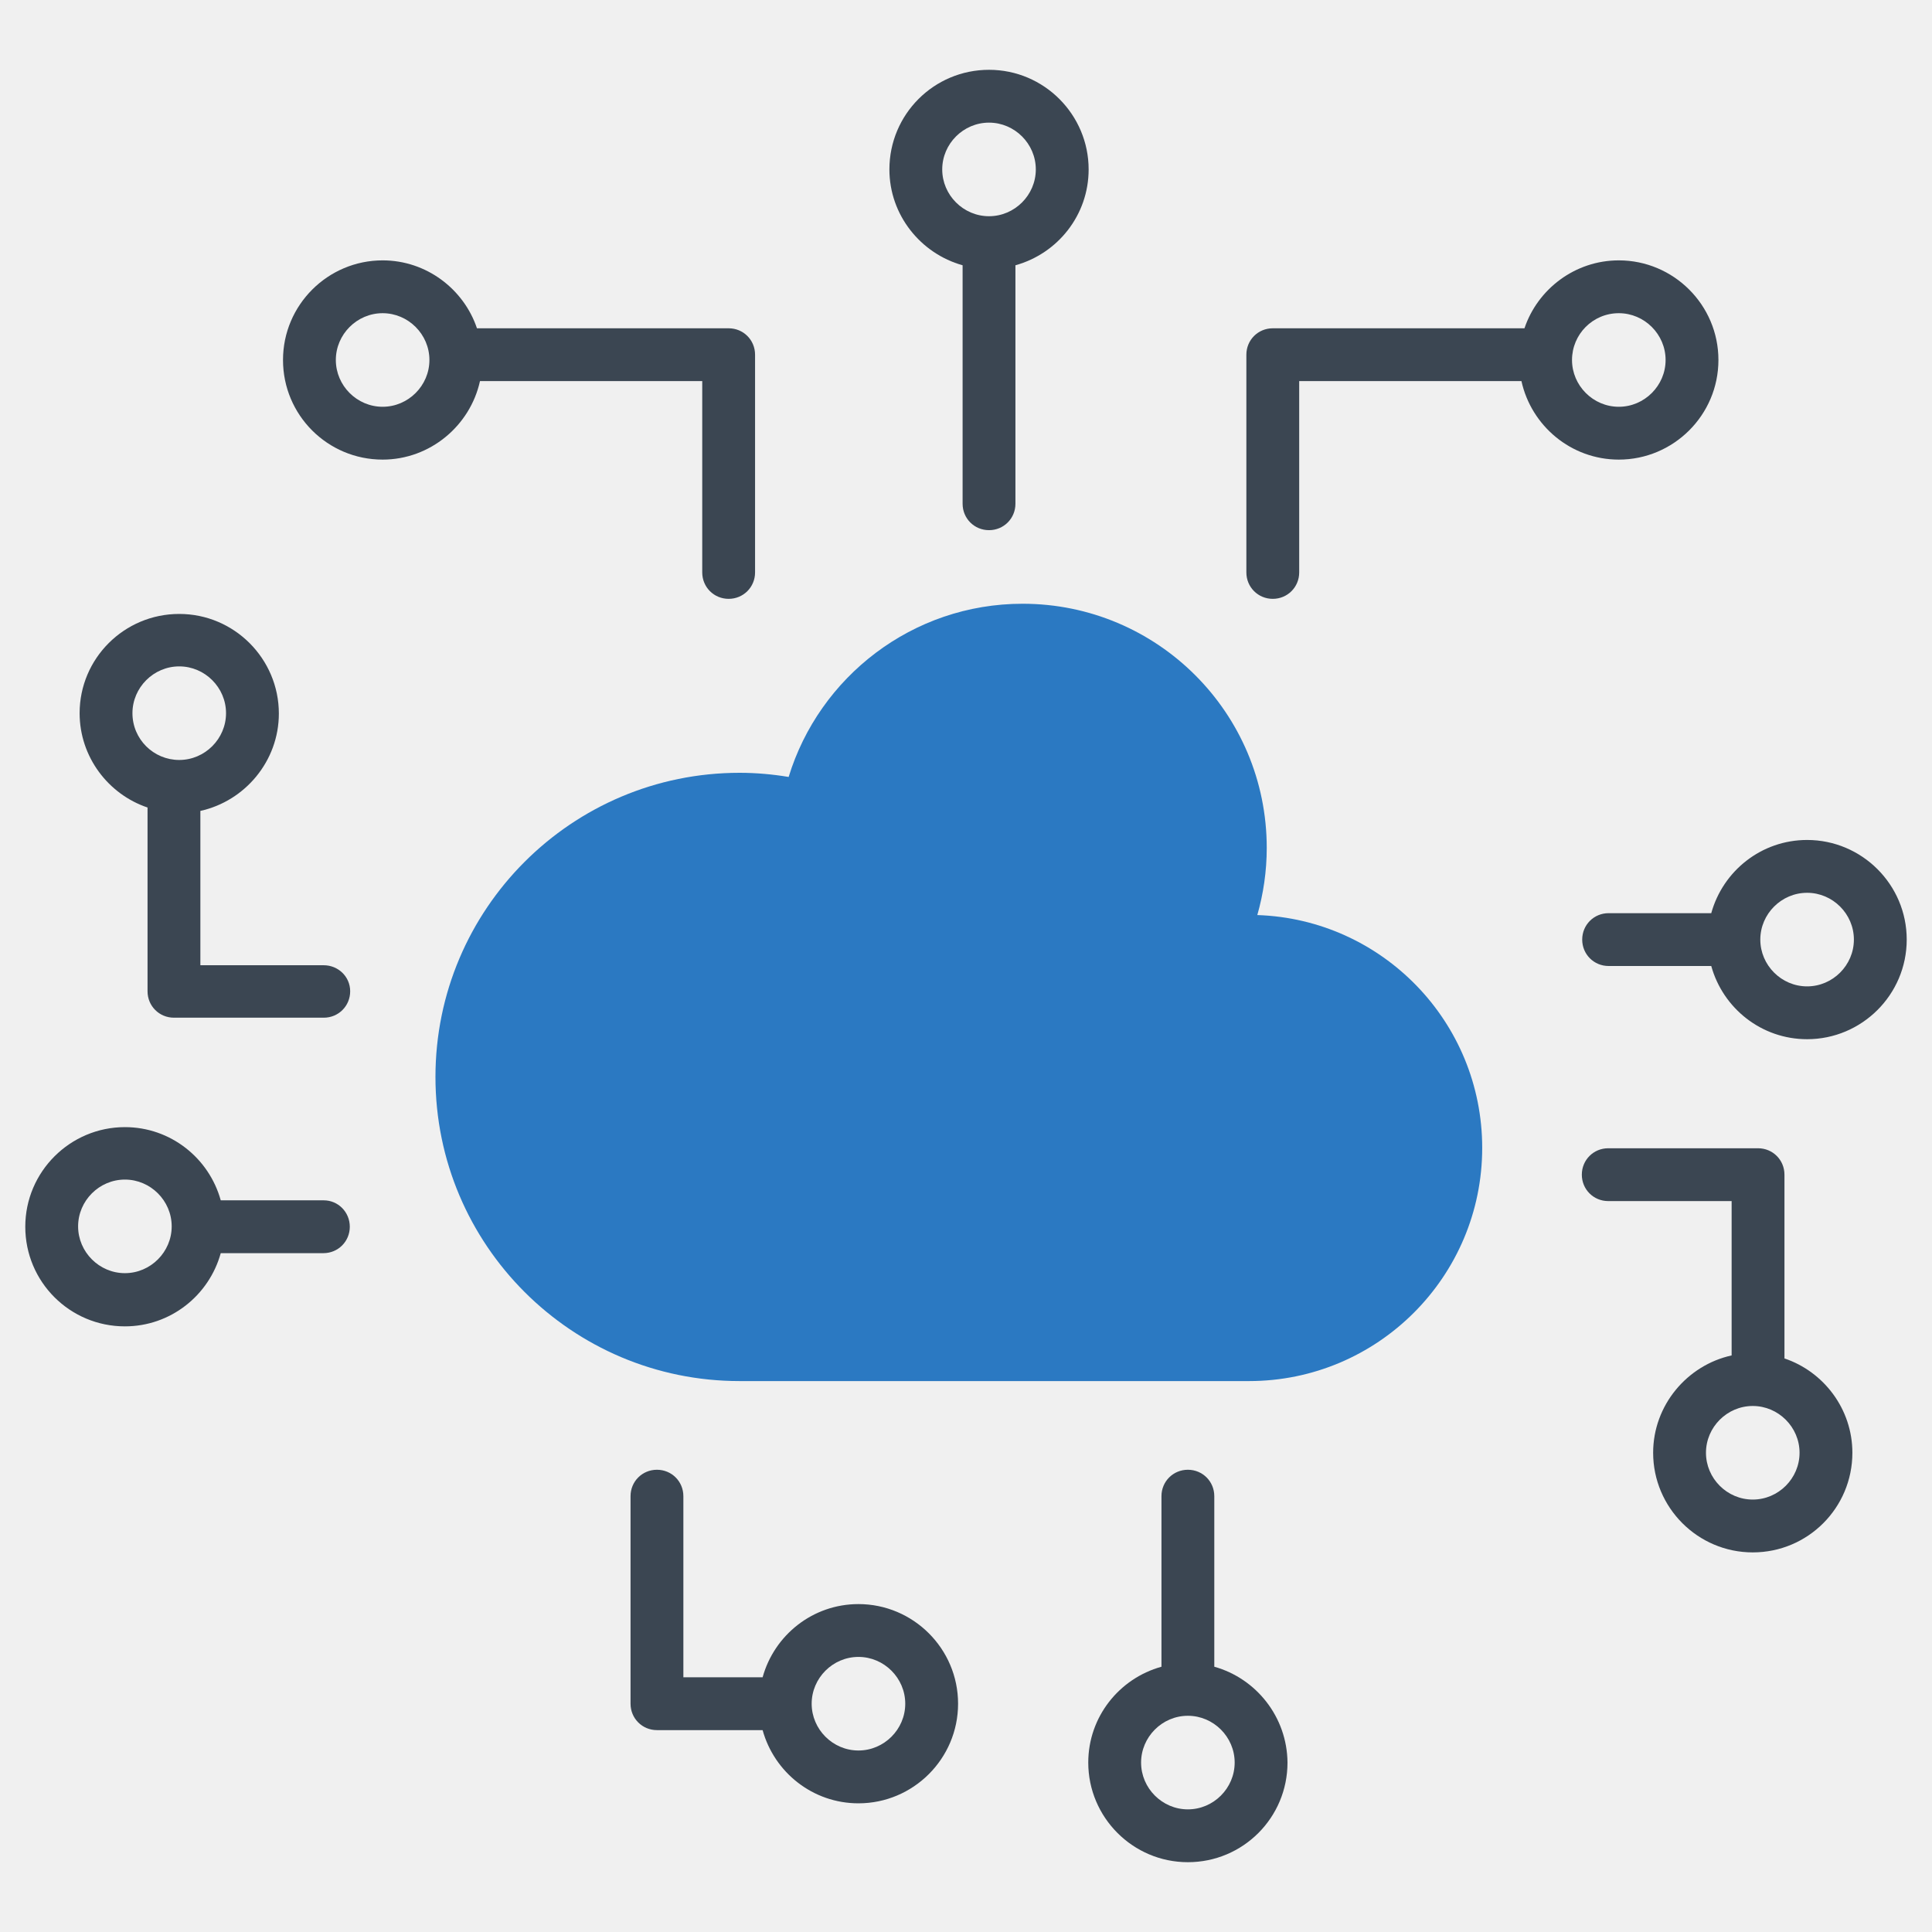
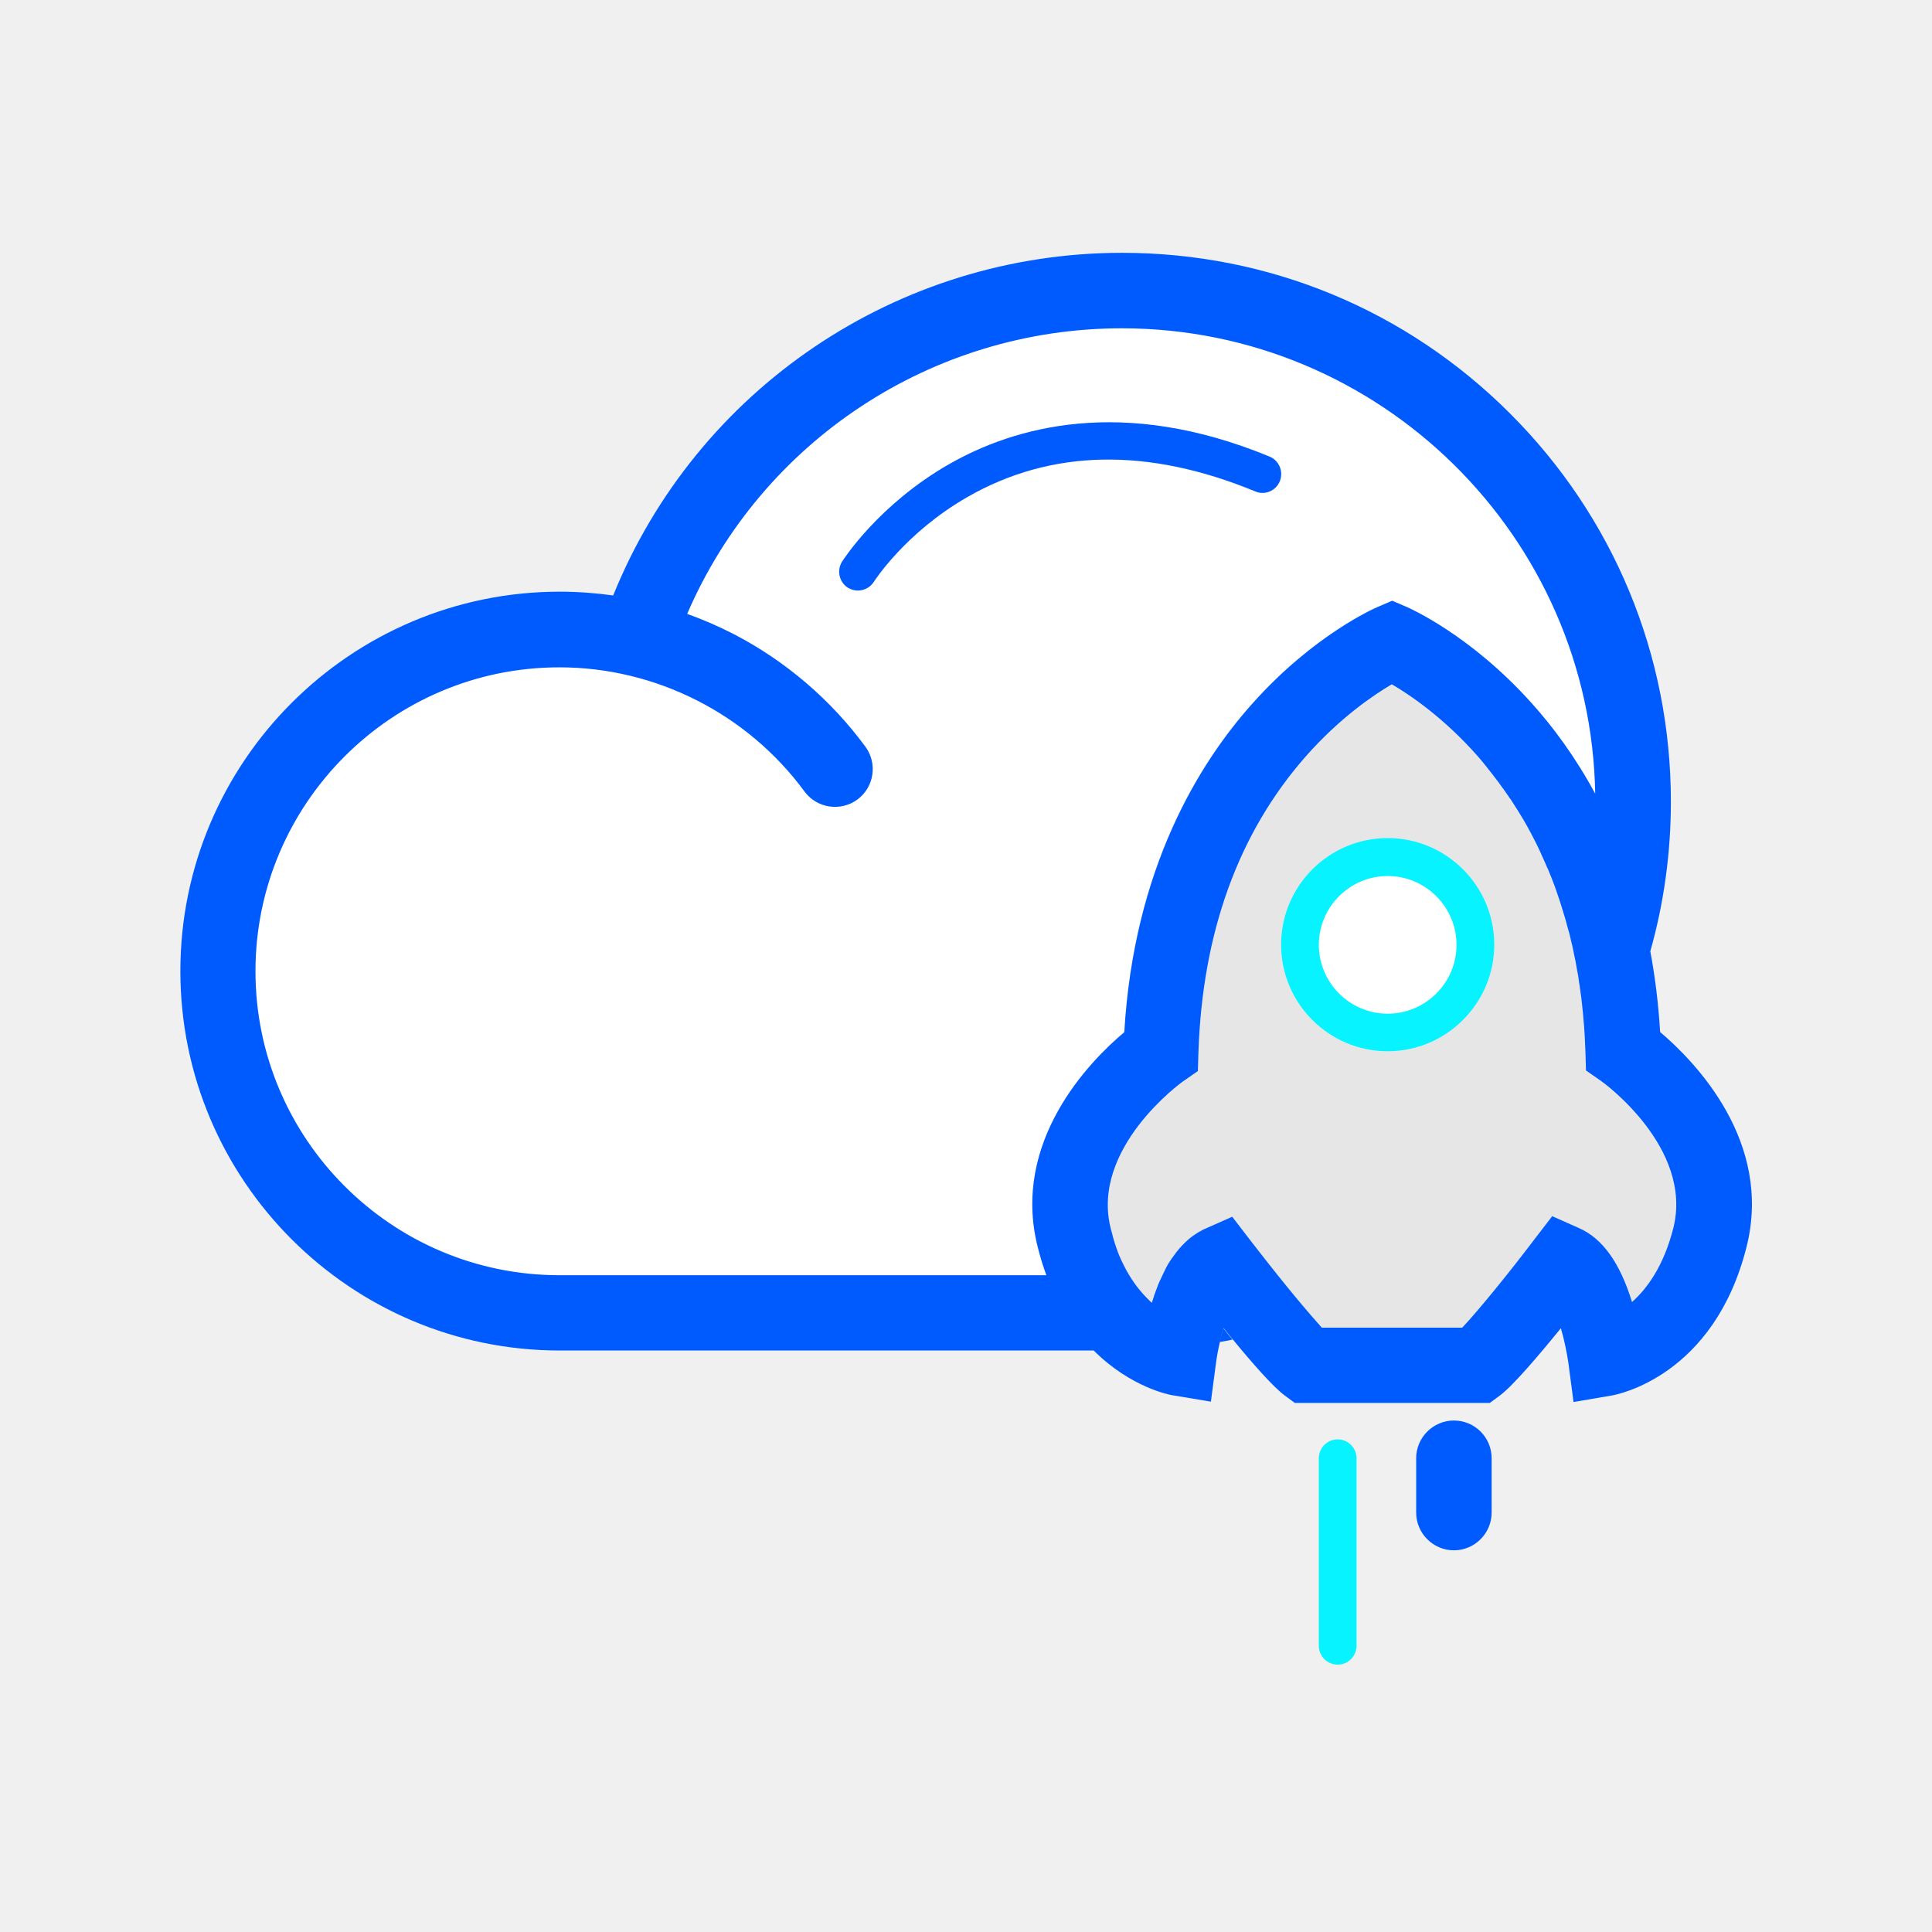
- <svg xmlns="http://www.w3.org/2000/svg" width="800px" height="800px" viewBox="0 0 512 512" id="Layer_1" version="1.1" xml:space="preserve">
-   <style type="text/css">
- 	.st0{fill:#2B79C2;}
- 	.st1{fill:#3B4652;}
- </style>
-   <g>
-     <path class="st0" d="M333.2,242.5c1.6-5.6,2.5-11.6,2.5-17.8c0-35.8-29-64.7-64.7-64.7c-29.2,0-53.9,19.4-62,45.9   c-4.2-0.7-8.6-1.1-13-1.1c-44.5,0-80.6,36.1-80.6,80.6c0,44.5,36.1,80.6,80.6,80.6h135c34.1,0,61.8-27.7,61.8-61.8   C392.8,270.8,366.3,243.6,333.2,242.5z" />
-     <path class="st1" d="M127.2,101h58.9v50.7c0,3.9,3.1,7,7,7s7-3.1,7-7V94c0-3.9-3.1-7-7-7h-66.7c-3.5-10.4-13.4-18-25-18   C86.9,69,75,80.8,75,95.4s11.8,26.4,26.4,26.4C114,121.8,124.6,112.8,127.2,101z M101.4,107.8c-6.8,0-12.4-5.6-12.4-12.4   S94.6,83,101.4,83s12.4,5.6,12.4,12.4S108.2,107.8,101.4,107.8z" />
-     <path class="st1" d="M429,121.8c14.5,0,26.4-11.8,26.4-26.4S443.5,69,429,69c-11.6,0-21.5,7.6-25,18h-66.7c-3.9,0-7,3.1-7,7v57.7   c0,3.9,3.1,7,7,7s7-3.1,7-7V101h58.9C405.8,112.8,416.3,121.8,429,121.8z M429,83c6.8,0,12.4,5.6,12.4,12.4s-5.6,12.4-12.4,12.4   s-12.4-5.6-12.4-12.4S422.1,83,429,83z" />
-     <path class="st1" d="M255.1,70.3v63.2c0,3.9,3.1,7,7,7s7-3.1,7-7V70.3c11.2-3.1,19.4-13.3,19.4-25.4c0-14.5-11.8-26.4-26.4-26.4   s-26.4,11.8-26.4,26.4C235.7,57,244,67.2,255.1,70.3z M262.1,32.5c6.8,0,12.4,5.6,12.4,12.4s-5.6,12.4-12.4,12.4   s-12.4-5.6-12.4-12.4S255.3,32.5,262.1,32.5z" />
-     <path class="st1" d="M85.8,255.8H53.1v-40.9c11.8-2.6,20.8-13.2,20.8-25.8c0-14.5-11.8-26.4-26.4-26.4S21.1,174.5,21.1,189   c0,11.6,7.6,21.5,18,25v48.7c0,3.9,3.1,7,7,7h39.7c3.9,0,7-3.1,7-7S89.6,255.8,85.8,255.8z M35.1,189c0-6.8,5.6-12.4,12.4-12.4   s12.4,5.6,12.4,12.4s-5.6,12.4-12.4,12.4S35.1,195.9,35.1,189z" />
-     <path class="st1" d="M85.8,318.1H58.5c-3.1-11.2-13.3-19.4-25.4-19.4c-14.5,0-26.4,11.8-26.4,26.4s11.8,26.4,26.4,26.4   c12.1,0,22.3-8.2,25.4-19.4h27.2c3.9,0,7-3.1,7-7S89.6,318.1,85.8,318.1z M33.1,337.4c-6.8,0-12.4-5.6-12.4-12.4   s5.6-12.4,12.4-12.4s12.4,5.6,12.4,12.4S39.9,337.4,33.1,337.4z" />
-     <path class="st1" d="M472.9,360v-48.7c0-3.9-3.1-7-7-7h-39.7c-3.9,0-7,3.1-7,7s3.1,7,7,7h32.7v40.9c-11.8,2.6-20.8,13.2-20.8,25.8   c0,14.5,11.8,26.4,26.4,26.4s26.4-11.8,26.4-26.4C490.9,373.4,483.3,363.5,472.9,360z M464.5,397.4c-6.8,0-12.4-5.6-12.4-12.4   s5.6-12.4,12.4-12.4s12.4,5.6,12.4,12.4S471.3,397.4,464.5,397.4z" />
-     <path class="st1" d="M478.9,222.6c-12.1,0-22.3,8.2-25.4,19.4h-27.2c-3.9,0-7,3.1-7,7s3.1,7,7,7h27.2c3.1,11.2,13.3,19.4,25.4,19.4   c14.5,0,26.4-11.8,26.4-26.4S493.4,222.6,478.9,222.6z M478.9,261.4c-6.8,0-12.4-5.6-12.4-12.4s5.6-12.4,12.4-12.4   s12.4,5.6,12.4,12.4S485.7,261.4,478.9,261.4z" />
-     <path class="st1" d="M321.8,441.7v-45.2c0-3.9-3.1-7-7-7s-7,3.1-7,7v45.2c-11.2,3.1-19.4,13.3-19.4,25.4   c0,14.5,11.8,26.4,26.4,26.4s26.4-11.8,26.4-26.4C341.1,455,332.9,444.8,321.8,441.7z M314.8,479.5c-6.8,0-12.4-5.6-12.4-12.4   s5.6-12.4,12.4-12.4s12.4,5.6,12.4,12.4S321.6,479.5,314.8,479.5z" />
-     <path class="st1" d="M227.5,425.1c-12.1,0-22.3,8.2-25.4,19.4h-21v-48c0-3.9-3.1-7-7-7s-7,3.1-7,7v55c0,3.9,3.1,7,7,7h28   c3.1,11.2,13.3,19.4,25.4,19.4c14.5,0,26.4-11.8,26.4-26.4S242,425.1,227.5,425.1z M227.5,463.9c-6.8,0-12.4-5.6-12.4-12.4   s5.6-12.4,12.4-12.4s12.4,5.6,12.4,12.4S234.3,463.9,227.5,463.9z" />
-   </g>
+ <svg xmlns="http://www.w3.org/2000/svg" width="800px" height="800px" viewBox="0 0 1024 1024" class="icon" version="1.1">
+   <path d="M822.8 466.5c0.1 0.3 0.2 0.5 0.3 0.8-0.1-0.2-0.2-0.5-0.3-0.8zM593.4 665.2c0-0.1-0.1-0.2-0.1-0.3 0 0.1 0.1 0.2 0.1 0.3zM834.7 508c0.1 0.4 0.2 0.9 0.3 1.3-0.1-0.4-0.2-0.8-0.3-1.3zM820 459.5c0.1 0.3 0.2 0.6 0.4 0.8-0.2-0.2-0.3-0.5-0.4-0.8zM831.5 493.9c0.1 0.3 0.2 0.7 0.3 1-0.1-0.3-0.2-0.6-0.3-1zM817.1 453c0.2 0.4 0.4 0.9 0.6 1.3-0.2-0.4-0.4-0.9-0.6-1.3zM825.2 472.8c0.1 0.4 0.3 0.8 0.4 1.2-0.1-0.3-0.3-0.7-0.4-1.2zM594.7 668c0-0.1-0.1-0.1-0.1-0.2 0 0.1 0 0.2 0.1 0.2zM630.4 656.5c-0.3 0.2-0.5 0.5-0.8 0.7 0.2-0.3 0.5-0.5 0.8-0.7zM829.7 487c0.1 0.4 0.2 0.7 0.3 1.1-0.1-0.3-0.2-0.7-0.3-1.1zM791.6 410.8l0.9 1.2-0.9-1.2zM623.7 663.4c-0.8 1-1.6 2.2-2.4 3.3 0.8-1.2 1.6-2.3 2.4-3.3zM803.8 428.3c0.1 0.2 0.3 0.4 0.4 0.6-0.1-0.1-0.2-0.3-0.4-0.6zM621.3 666.8l-1.2 1.8 1.2-1.8zM799.9 422.2c0.3 0.5 0.6 1 1 1.4-0.4-0.4-0.7-0.9-1-1.4zM626.4 660.2c-0.3 0.4-0.7 0.7-1 1.1 0.3-0.3 0.7-0.7 1-1.1zM592.2 662.2c-0.1-0.2-0.1-0.3-0.2-0.5 0.1 0.2 0.2 0.3 0.2 0.5zM807.5 434.4c0.2 0.4 0.5 0.8 0.7 1.2-0.2-0.4-0.5-0.8-0.7-1.2zM613.5 682.3c-0.2 0.4-0.3 0.8-0.5 1.3 0.2-0.4 0.3-0.8 0.5-1.3zM814.4 447.2zM810.7 440.2c0.2 0.4 0.5 0.9 0.7 1.3-0.2-0.5-0.5-0.9-0.7-1.3zM624.9 662c-0.4 0.4-0.7 0.9-1.1 1.3 0.4-0.5 0.7-0.9 1.1-1.3zM607.9 687.7l-0.2-0.2 0.2 0.2zM699.6 702.5c-0.1-0.1-0.2-0.2-0.2-0.3 0 0.2 0.1 0.2 0.2 0.3zM632.2 655c-0.2 0.2-0.4 0.3-0.6 0.5 0.2-0.1 0.4-0.3 0.6-0.5zM627.2 659.4l1.4-1.4-1.4 1.4zM610.7 690.4c-0.5-0.4-1-0.9-1.5-1.4 0.5 0.5 1 0.9 1.5 1.4zM846 571.5l-5.4-3.8 8.2 5.7zM615.1 678.5c-0.3 0.6-0.5 1.2-0.8 1.8 0.3-0.6 0.5-1.2 0.8-1.8zM698.2 701.1zM590 655.7c-0.1-0.3-0.2-0.5-0.2-0.8 0.1 0.2 0.2 0.5 0.2 0.8zM616.7 674.9c1.1-2.2 2.2-4.2 3.3-6.2-1.7 2.9-3.4 6-4.9 9.5 0.5-1.1 1.1-2.2 1.6-3.3zM787.4 405.7c0.4 0.5 0.7 0.9 1.1 1.4-0.3-0.5-0.7-1-1.1-1.4zM591.1 659c-0.1-0.2-0.2-0.4-0.2-0.7 0.1 0.3 0.1 0.5 0.2 0.7zM838.1 529zM839.9 548.9c0 0.7 0.1 1.3 0.1 2 0-0.6-0.1-1.3-0.1-2zM634.6 653.5c-0.2 0.1-0.4 0.2-0.6 0.4 0.2-0.2 0.4-0.3 0.6-0.4zM835.9 514.4l0.3 1.5-0.3-1.5zM612 686.3c-0.1 0.2-0.2 0.5-0.2 0.7 0.1-0.2 0.2-0.5 0.2-0.7zM837 521.2c0.1 0.4 0.1 0.7 0.2 1.1-0.1-0.3-0.1-0.7-0.2-1.1zM839.4 542c0.1 0.7 0.1 1.5 0.2 2.2-0.1-0.7-0.2-1.4-0.2-2.2zM796.2 417c0.2 0.3 0.4 0.6 0.7 0.9-0.2-0.2-0.4-0.6-0.7-0.9zM595.9 670.7zM636.6 652.3l-0.6 0.3 0.6-0.3zM838.8 535.4c0.1 0.6 0.1 1.2 0.2 1.9-0.1-0.6-0.1-1.3-0.2-1.9z" fill="#FFFFFF" />
+   <path d="M822.6 644.9l14.4 6.4c12.4 5.5 21.5 18.3 27.9 39.1 8-7.1 16.9-19.1 21.9-39.2 10.7-42.6-37.6-77.4-38.1-77.8l-8.2-5.7-0.3-10c-0.1-2.3-0.2-4.5-0.3-6.7 0-0.7-0.1-1.4-0.1-2-0.1-1.6-0.2-3.1-0.3-4.7-0.1-0.7-0.1-1.5-0.2-2.2-0.1-1.6-0.3-3.2-0.4-4.7-0.1-0.6-0.1-1.2-0.2-1.9-0.2-2.2-0.5-4.3-0.7-6.4l-0.9-6.6c-0.1-0.4-0.1-0.7-0.2-1.1-0.3-1.8-0.5-3.6-0.8-5.3l-0.3-1.5-0.9-5.1c-0.1-0.4-0.2-0.9-0.3-1.3-0.4-2.1-0.8-4.1-1.3-6.2-0.5-2.3-1.1-4.6-1.6-6.9-0.1-0.3-0.2-0.7-0.3-1-0.5-2-1-3.9-1.6-5.8-0.1-0.4-0.2-0.7-0.3-1.1-1.3-4.4-2.6-8.7-4.1-12.9-0.1-0.4-0.3-0.8-0.4-1.2-0.7-1.9-1.3-3.7-2-5.5-0.1-0.3-0.2-0.5-0.3-0.8-0.8-2.1-1.6-4.1-2.5-6.2-0.1-0.3-0.2-0.6-0.4-0.8-0.7-1.7-1.5-3.5-2.3-5.2-0.2-0.4-0.4-0.9-0.6-1.3-0.9-1.9-1.8-3.9-2.7-5.8-1-1.9-2-3.9-3-5.8-0.2-0.4-0.5-0.9-0.7-1.3-0.8-1.5-1.7-3-2.5-4.5-0.2-0.4-0.5-0.8-0.7-1.2-1.1-1.8-2.1-3.6-3.3-5.4-0.1-0.2-0.3-0.4-0.4-0.6-1-1.6-2-3.1-3-4.7-0.3-0.5-0.6-1-1-1.4-1-1.4-2-2.9-3-4.3-0.2-0.3-0.4-0.6-0.7-0.9-1.2-1.7-2.4-3.3-3.7-5l-0.9-1.2c-1-1.3-2-2.6-3-3.8-0.4-0.5-0.7-0.9-1.1-1.4-1.3-1.6-2.7-3.2-4-4.8-17.8-20.3-35.6-32.4-45.6-38.2-9.9 5.8-27.7 17.9-45.6 38.2-35.6 40.6-54.8 93.3-56.9 156.8l-0.3 10-8.2 5.7c-0.4 0.3-48.8 35.1-38 77.7 0.3 1.3 0.7 2.5 1 3.7 0.1 0.3 0.2 0.5 0.2 0.8 0.3 0.9 0.5 1.8 0.8 2.7 0.1 0.2 0.2 0.4 0.2 0.7l0.9 2.7c0.1 0.2 0.1 0.3 0.2 0.5 0.3 0.9 0.7 1.8 1 2.7 0 0.1 0.1 0.2 0.1 0.3l1.2 2.7c0 0.1 0.1 0.1 0.1 0.2 0.4 0.9 0.8 1.8 1.3 2.7 0.9 1.8 1.9 3.5 2.8 5.1 2.9 4.7 5.9 8.5 8.9 11.6l0.2 0.2 1.3 1.3c0.5 0.5 1 0.9 1.5 1.4 0.4-1.1 0.7-2.3 1.1-3.4 0.1-0.2 0.2-0.5 0.2-0.7 0.3-0.9 0.6-1.8 1-2.7 0.2-0.4 0.3-0.9 0.5-1.3 0.3-0.7 0.5-1.4 0.8-2.1 0.2-0.6 0.5-1.2 0.8-1.8 0-0.1 0.1-0.1 0.1-0.2 1.5-3.5 3.2-6.7 4.9-9.5l0.1-0.1 1.2-1.8 0.1-0.1c0.8-1.2 1.6-2.3 2.4-3.3l0.1-0.1c0.3-0.4 0.7-0.9 1.1-1.3 0.2-0.2 0.4-0.4 0.5-0.6 0.3-0.4 0.7-0.8 1-1.1l0.8-0.8c0.5-0.5 0.9-1 1.4-1.4 0.3-0.3 0.6-0.6 1-0.9 0.3-0.2 0.5-0.5 0.8-0.7l1.2-0.9c0.2-0.2 0.4-0.3 0.6-0.5l1.8-1.2c0.2-0.1 0.4-0.2 0.6-0.4l1.5-0.9 0.6-0.3c0.7-0.4 1.3-0.7 2-1l14.4-6.4 9.6 12.5c1.9 2.4 3.8 4.9 5.8 7.4 9.5 12.1 19.7 24.7 27.1 33.2 1 1.1 1.9 2.1 2.7 3.1 0.4 0.4 0.7 0.8 1.1 1.2 0.1 0.1 0.2 0.2 0.2 0.3 0.4 0.4 0.7 0.8 1 1.1H775c8.3-8.8 24.7-29 38-46.3l9.6-12.8z m-87.1-87.6c-31.2 0-56.5-25.4-56.5-56.5 0-31.2 25.4-56.5 56.5-56.5s56.5 25.4 56.5 56.5-25.3 56.5-56.5 56.5z" fill="#E6E6E6" />
+   <path d="M663.8 372.7c32.5-36.3 64.8-50.4 66.1-51l7.9-3.4 7.9 3.4c1.4 0.6 33.7 14.7 66.1 51 11 12.3 22.9 28.1 33.6 47.9C843.2 284.3 731.5 174 594.6 174c-100.8 0-191 60-230.4 151.3 8.5 3 16.7 6.6 24.7 10.7 27.4 14.2 51.5 34.8 69.8 59.7 6.5 8.9 4.6 21.4-4.3 28-8.9 6.5-21.4 4.6-28-4.3-30.3-41.2-78.9-65.8-129.9-65.8-88.9 0-161.1 72.3-161.1 161.1 0 88.9 72.3 161.1 161.1 161.1h258.1c-1.7-4.7-3.3-9.6-4.6-15-14.1-55.9 27.5-98.4 45.8-113.9 5.1-86.6 39.5-142.4 68-174.2z m-151-109.2c-33 18.9-49.4 44.6-49.6 44.9-1.9 3-5.2 4.7-8.5 4.7-1.8 0-3.7-0.5-5.3-1.5-4.7-2.9-6.1-9.1-3.1-13.8 0.8-1.2 19.3-30.2 56.6-51.6 34.4-19.7 91.8-36.4 170-4.1 5.1 2.1 7.5 8 5.4 13.1-2.1 5.1-8 7.5-13.1 5.4-56.7-23.5-108-22.5-152.4 2.9z" fill="#FFFFFF" />
+   <path d="M646.5 711.3c2.3-0.4 4.6-0.8 6.8-1.3-1.7-2-3.3-4-4.9-6-0.7 2.3-1.4 4.8-1.9 7.3z" fill="#005BFF" />
+   <path d="M827.3 704c1.7 5.8 3.1 12.4 4 18.5l2.7 20.6 20.5-3.5c2.2-0.4 53.9-9.9 71.2-78.7 14.1-55.9-27.5-98.4-45.8-113.9-0.9-15.2-2.7-29.4-5.2-42.8 7.2-25.5 10.9-52.1 10.9-79.3 0-77.7-30.3-150.8-85.2-205.7-55-55-128-85.2-205.7-85.2-119.1 0-225.5 72.3-269.7 181.6-9.4-1.3-18.9-2-28.3-2-110.9 0-201.1 90.2-201.1 201.1s90.2 201.1 201.1 201.1h283c19.6 19.6 40.3 23.5 41.7 23.7l20.4 3.4 2.7-20.5c0.5-3.7 1.2-7.5 2.1-11.2 0.6-2.5 1.2-5 1.9-7.3 1.6 2 3.3 4 4.9 6 10.5 12.8 21.4 25.2 27.6 29.8l5.3 3.9h103.3l5.3-3.9c7-5.2 20.5-21.1 32.4-35.7zM550 660.9c1.3 5.3 2.9 10.3 4.6 15H296.5c-88.9 0-161.1-72.3-161.1-161.1 0-88.9 72.3-161.1 161.1-161.1 51.1 0 99.6 24.6 129.9 65.8 6.5 8.9 19.1 10.8 28 4.3 8.9-6.5 10.8-19.1 4.3-28-18.3-24.9-42.4-45.5-69.8-59.7-8-4.1-16.2-7.7-24.7-10.7C403.6 234 493.8 174 594.6 174c136.9 0 248.6 110.3 250.9 246.7-10.7-19.8-22.6-35.7-33.6-47.9-32.5-36.3-64.8-50.4-66.1-51l-7.9-3.4-7.9 3.4c-1.4 0.6-33.7 14.7-66.1 51-28.5 31.8-62.9 87.6-68 174.3-18.4 15.4-60 57.9-45.9 113.8z m225 42.8h-74.4c-0.3-0.4-0.7-0.7-1-1.1-0.1-0.1-0.2-0.2-0.2-0.3-0.4-0.4-0.7-0.8-1.1-1.2-8.8-9.8-23.5-27.9-35.6-43.7l-9.6-12.5-14.4 6.4c-0.7 0.3-1.4 0.6-2 1l-0.6 0.3-1.5 0.9c-0.2 0.1-0.4 0.2-0.6 0.4l-1.8 1.2c-0.2 0.2-0.4 0.3-0.6 0.5l-1.2 0.9c-0.3 0.2-0.5 0.5-0.8 0.7-0.3 0.3-0.6 0.6-1 0.9-0.5 0.5-1 0.9-1.4 1.4l-0.8 0.8c-0.3 0.4-0.7 0.7-1 1.1-0.2 0.2-0.4 0.4-0.5 0.6-0.4 0.4-0.7 0.9-1.1 1.3l-0.1 0.1-2.4 3.3-0.1 0.1-1.2 1.8-0.1 0.1c-1.2 1.9-2.3 4-3.3 6.2-0.5 1.1-1 2.2-1.6 3.4 0 0.1-0.1 0.1-0.1 0.2-0.3 0.6-0.5 1.2-0.8 1.8-0.3 0.7-0.6 1.4-0.8 2.1-0.2 0.4-0.3 0.8-0.5 1.3-0.3 0.9-0.7 1.8-1 2.7-0.1 0.2-0.2 0.5-0.2 0.7-0.4 1.1-0.7 2.2-1.1 3.4-0.5-0.4-1-0.9-1.5-1.4l-1.3-1.3-0.2-0.2c-4-4.1-8.2-9.6-11.8-16.8-0.4-0.9-0.9-1.8-1.3-2.7 0-0.1-0.1-0.1-0.1-0.2l-1.2-2.7c0-0.1-0.1-0.2-0.1-0.3-0.4-0.9-0.7-1.8-1-2.7-0.1-0.2-0.1-0.3-0.2-0.5l-0.9-2.7c-0.1-0.2-0.2-0.4-0.2-0.7-0.3-0.9-0.6-1.8-0.8-2.7-0.1-0.3-0.2-0.5-0.2-0.8-0.3-1.2-0.7-2.4-1-3.7-10.7-42.6 37.6-77.4 38-77.7l8.2-5.7 0.3-10c2.1-63.5 21.2-116.2 56.9-156.8 17.9-20.3 35.7-32.4 45.6-38.2 9.9 5.8 27.7 17.9 45.6 38.2 1.4 1.6 2.7 3.2 4 4.8 0.4 0.5 0.7 0.9 1.1 1.4 1 1.3 2 2.5 3 3.8l0.9 1.2c1.3 1.6 2.5 3.3 3.7 5 0.2 0.3 0.4 0.6 0.7 0.9 1 1.4 2 2.8 3 4.3 0.3 0.5 0.6 1 1 1.4 1 1.5 2 3.1 3 4.7 0.1 0.2 0.3 0.4 0.4 0.6l3.3 5.4c0.2 0.4 0.5 0.8 0.7 1.2 0.9 1.5 1.7 3 2.5 4.5 0.2 0.4 0.5 0.9 0.7 1.3 1 1.9 2 3.8 3 5.8 0.9 1.9 1.9 3.8 2.7 5.8 0.2 0.4 0.4 0.9 0.6 1.3 0.8 1.7 1.5 3.4 2.3 5.2 0.1 0.3 0.2 0.6 0.4 0.8 0.9 2 1.7 4.1 2.5 6.2 0.1 0.3 0.2 0.5 0.3 0.8 0.7 1.8 1.4 3.7 2 5.5 0.1 0.4 0.3 0.8 0.4 1.2 1.5 4.2 2.8 8.6 4.1 12.9 0.1 0.4 0.2 0.7 0.3 1.1 0.5 1.9 1.1 3.9 1.6 5.8 0.1 0.3 0.2 0.7 0.3 1 1.1 4.3 2.1 8.7 2.9 13.1 0.1 0.4 0.2 0.9 0.3 1.3l0.9 5.1 0.3 1.5c0.3 1.8 0.6 3.5 0.8 5.3 0.1 0.4 0.1 0.7 0.2 1.1l0.9 6.6c0.3 2.1 0.5 4.3 0.7 6.4 0.1 0.6 0.1 1.2 0.2 1.9 0.1 1.6 0.3 3.1 0.4 4.7 0.1 0.7 0.1 1.5 0.2 2.2 0.1 1.6 0.2 3.1 0.3 4.7 0 0.7 0.1 1.3 0.1 2 0.1 2.2 0.2 4.5 0.3 6.7l0.3 10 5.5 3.8 2.7 1.9c0.5 0.3 48.8 35.1 38.1 77.8C881.8 671 873 683 865 690.1c-6.4-20.8-15.6-33.6-27.9-39.1l-14.4-6.4-9.6 12.5c-13.3 17.6-29.8 37.8-38.1 46.6z" fill="#005BFF" />
+   <path d="M613 683.6c-0.3 0.9-0.7 1.8-1 2.7 0.4-0.9 0.7-1.8 1-2.7zM614.3 680.3c-0.3 0.7-0.6 1.4-0.8 2.1 0.3-0.8 0.5-1.5 0.8-2.1zM611.8 687c-0.4 1.1-0.7 2.2-1.1 3.4 0.4-1.2 0.7-2.3 1.1-3.4zM699.3 702.3c-0.4-0.4-0.7-0.8-1.1-1.2 0.4 0.4 0.8 0.8 1.1 1.2zM634 653.8l-1.8 1.2 1.8-1.2zM631.5 655.5l-1.2 0.9c0.5-0.3 0.9-0.6 1.2-0.9zM629.6 657.1c-0.3 0.3-0.6 0.6-1 0.9 0.3-0.3 0.7-0.6 1-0.9zM636 652.6l-1.5 0.9 1.5-0.9zM638.6 651.3c-0.7 0.3-1.4 0.6-2 1 0.7-0.4 1.4-0.7 2-1zM700.6 703.7c-0.3-0.4-0.7-0.7-1-1.1 0.3 0.3 0.7 0.7 1 1.1zM615.1 678.3c0 0.1-0.1 0.1-0.1 0.2 0.1-0.1 0.1-0.1 0.1-0.2zM627.2 659.4l-0.8 0.8 0.8-0.8zM621.4 666.7l-0.1 0.1s0-0.1 0.1-0.1zM620.1 668.6l-0.1 0.1c0.1 0 0.1 0 0.1-0.1zM623.8 663.3l-0.1 0.1 0.1-0.1zM625.4 661.3c-0.2 0.2-0.4 0.4-0.5 0.6 0.2-0.1 0.3-0.4 0.5-0.6zM817.7 454.3c0.8 1.7 1.5 3.4 2.3 5.2-0.7-1.7-1.5-3.5-2.3-5.2zM814.4 447.2c0.9 1.9 1.9 3.8 2.7 5.8-0.9-1.9-1.8-3.9-2.7-5.8zM830 488.1c0.5 1.9 1.1 3.9 1.6 5.8-0.6-1.9-1.1-3.8-1.6-5.8zM836.2 515.9c0.3 1.8 0.6 3.5 0.8 5.3-0.2-1.7-0.5-3.5-0.8-5.3zM823.1 467.3zM825.6 474.1c1.5 4.2 2.8 8.6 4.1 12.9-1.3-4.4-2.6-8.7-4.1-12.9zM820.4 460.3c0.9 2 1.7 4.1 2.5 6.2-0.9-2-1.7-4.1-2.5-6.2zM837.2 522.4l0.9 6.6-0.9-6.6zM835 509.3l0.9 5.1-0.9-5.1zM595.9 670.7c3.6 7.1 7.7 12.6 11.8 16.8-3-3.1-6.1-6.9-8.9-11.6-1-1.6-1.9-3.3-2.9-5.2z" fill="#005BFF" />
+   <path d="M668.4 664.8c-2-2.5-3.9-5-5.8-7.4 12.1 15.7 26.8 33.9 35.6 43.7-0.9-0.9-1.8-2-2.7-3.1-7.4-8.5-17.6-21-27.1-33.2zM834.7 508c-0.9-4.4-1.9-8.8-2.9-13.1 0.6 2.3 1.1 4.6 1.6 6.9 0.5 2.1 0.9 4.2 1.3 6.2zM839 537.3c0.1 1.6 0.3 3.1 0.4 4.7-0.1-1.6-0.3-3.1-0.4-4.7zM838.1 529c0.3 2.1 0.5 4.3 0.7 6.4-0.2-2.1-0.5-4.3-0.7-6.4zM839.6 544.2c0.1 1.6 0.2 3.1 0.3 4.7-0.1-1.5-0.2-3.1-0.3-4.7zM840 551c0.1 2.2 0.2 4.5 0.3 6.7-0.1-2.3-0.2-4.5-0.3-6.7zM590.9 658.4c-0.3-0.9-0.6-1.8-0.8-2.7 0.2 0.9 0.5 1.8 0.8 2.7zM592 661.7l-0.9-2.7c0.3 1 0.6 1.9 0.9 2.7zM609.2 689l-1.3-1.3 1.3 1.3zM589.8 654.9c-0.3-1.2-0.7-2.4-1-3.7 0.3 1.2 0.6 2.5 1 3.7zM595.9 670.7c-0.4-0.9-0.9-1.8-1.3-2.7 0.5 1 0.9 1.8 1.3 2.7zM783.4 400.9c1.4 1.6 2.7 3.2 4 4.8-1.3-1.6-2.6-3.2-4-4.8zM593.3 664.9c-0.4-0.9-0.7-1.8-1-2.7 0.3 0.9 0.6 1.8 1 2.7zM594.6 667.9l-1.2-2.7 1.2 2.7zM788.6 407c1 1.3 2 2.5 3 3.8-1-1.2-2-2.5-3-3.8zM804.2 429l3.3 5.4-3.3-5.4zM800.8 423.7c1 1.5 2 3.1 3 4.7-1-1.6-2-3.2-3-4.7zM808.2 435.7c0.9 1.5 1.7 3 2.5 4.5-0.8-1.6-1.6-3.1-2.5-4.5zM811.4 441.5zM792.5 412c1.3 1.6 2.5 3.3 3.7 5-1.2-1.6-2.4-3.3-3.7-5zM796.9 418c1 1.4 2 2.8 3 4.3-1-1.5-2-2.9-3-4.3z" fill="#005BFF" />
+   <path d="M735.5 464.2c-20.1 0-36.5 16.4-36.5 36.5s16.4 36.5 36.5 36.5 36.5-16.4 36.5-36.5-16.4-36.5-36.5-36.5z" fill="#FFFFFF" />
+   <path d="M735.5 444.2c-31.2 0-56.5 25.4-56.5 56.5 0 31.2 25.4 56.5 56.5 56.5s56.5-25.4 56.5-56.5-25.3-56.5-56.5-56.5z m0 93.1c-20.1 0-36.5-16.4-36.5-36.5s16.4-36.5 36.5-36.5 36.5 16.4 36.5 36.5-16.4 36.5-36.5 36.5zM709 762.9c-5.5 0-10 4.5-10 10v99.4c0 5.5 4.5 10 10 10s10-4.5 10-10v-99.4c0-5.5-4.5-10-10-10z" fill="#06F3FF" />
+   <path d="M770.6 752.9c-11 0-20 9-20 20v28.8c0 11 9 20 20 20s20-9 20-20v-28.8c0-11.1-9-20-20-20zM678.3 255.1c2.1-5.1-0.3-11-5.4-13.1-78.2-32.3-135.6-15.6-170 4.1-37.3 21.4-55.8 50.4-56.6 51.6-2.9 4.7-1.5 10.8 3.1 13.8 1.7 1 3.5 1.5 5.3 1.5 3.3 0 6.6-1.7 8.5-4.7 0.2-0.3 16.6-26 49.6-44.9 44.3-25.4 95.6-26.4 152.4-3 5.1 2.3 11-0.2 13.1-5.3z" fill="#005BFF" />
</svg>
